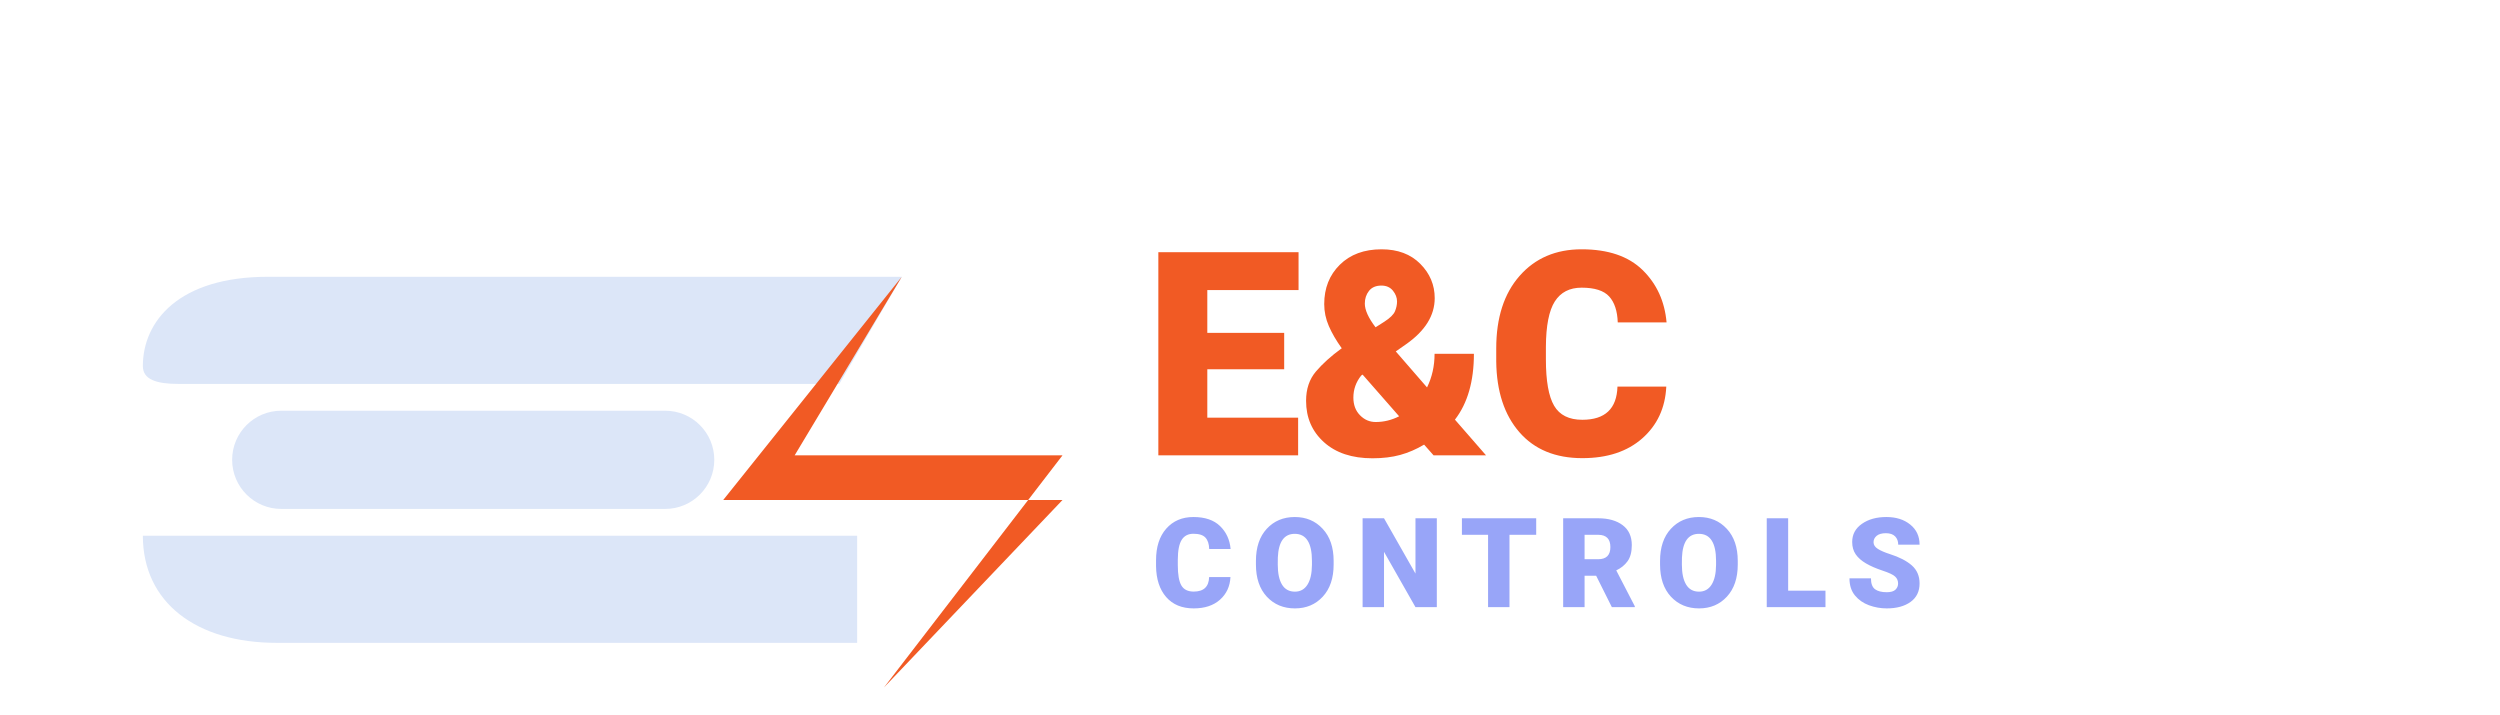
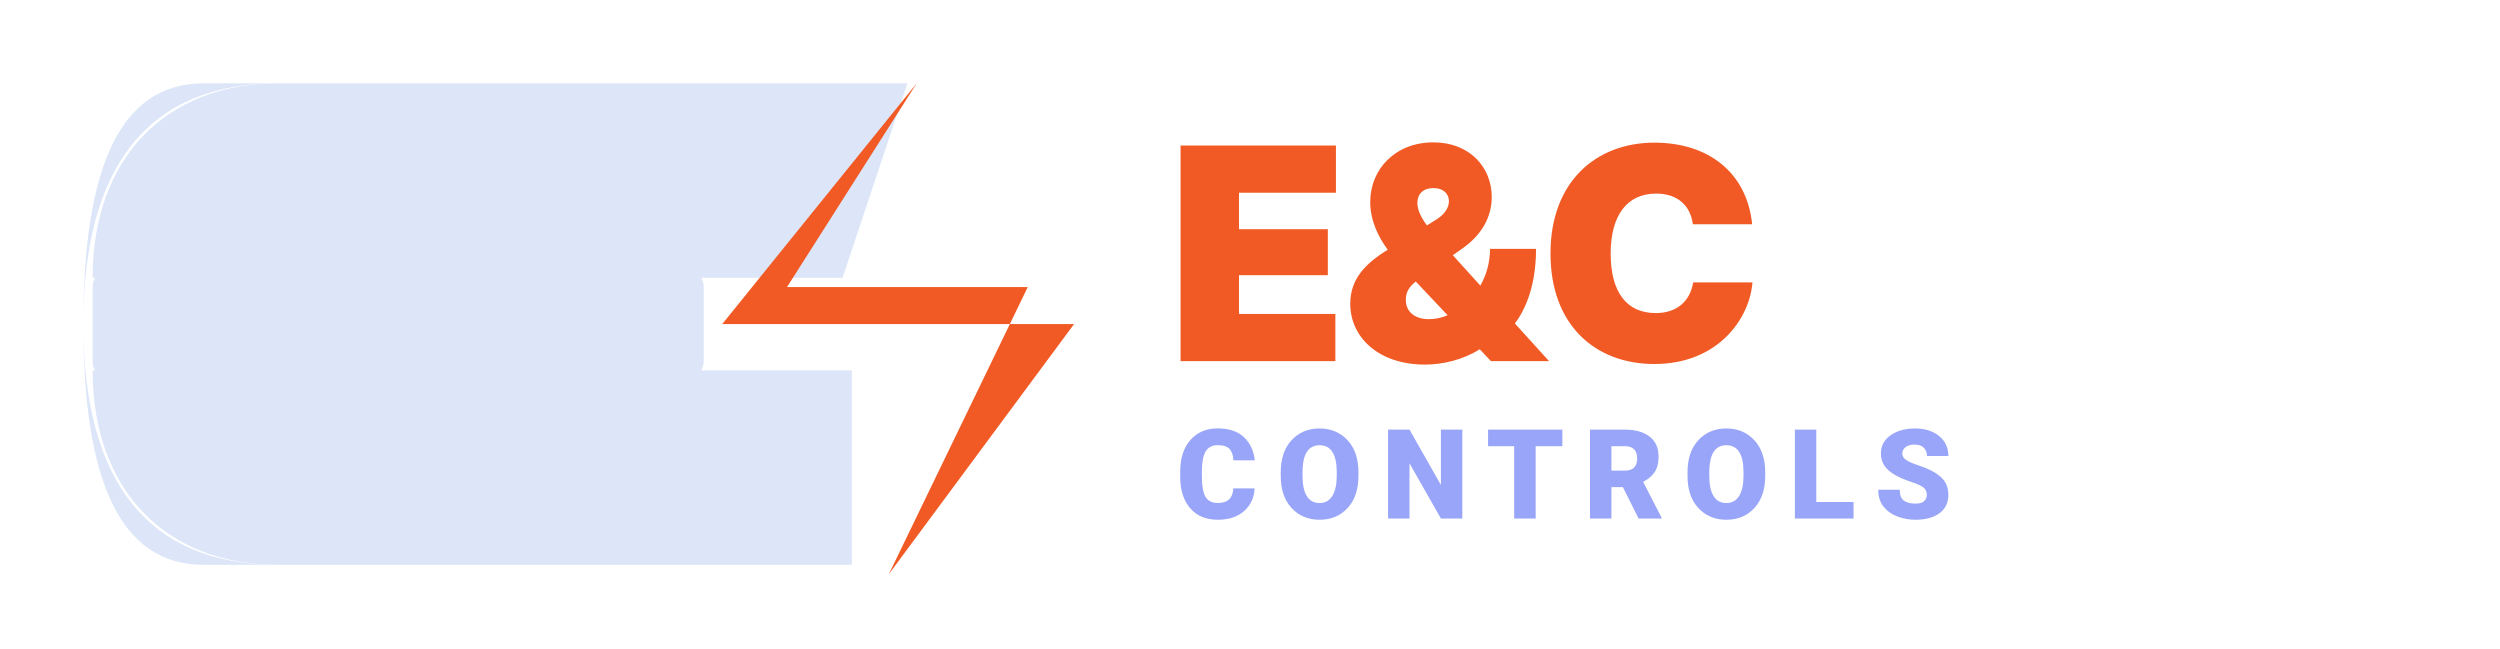
- <svg xmlns="http://www.w3.org/2000/svg" viewBox="0 0 560 160" fill="none">
+ <svg xmlns="http://www.w3.org/2000/svg" viewBox="0 0 540 140" fill="none">
  <g id="logo-mark">
-     <path d="M 60 62 C 40 62 32 72 32 82 C 32 85 35 86 40 86 H 188 L 202 62 Z" fill="#DCE6F8" />
-     <rect x="52" y="92" width="108" height="22" rx="11" fill="#DCE6F8" />
-     <path d="M 32 120 C 32 135 44 144 62 144 H 192 V 120 Z" fill="#DCE6F8" />
-     <polygon points="202,62 162,112 238,112 198,154 200,154 202,154" fill="none" />
-     <path d="M 202 62 L 162 112 H 238 L 198 154 L 204 112 H 162 Z" fill="none" />
-     <path d="M 202 62 L 162 112 H 238 L 198 154 L 238 102 H 178 Z" fill="#F15A24" />
+     <path d="M 60 18 C 36 18 20 34 20 60 H 182 L 196 18 Z" fill="#DCE6F8" />
+     <rect x="20" y="58" width="132" height="24" rx="4" fill="#DCE6F8" />
+     <path d="M 20 80 H 184 V 122 H 60 C 36 122 20 106 20 80 Z" fill="#DCE6F8" />
+     <path d="M 60 18 C 32 18 18 36 18 70 C 18 104 32 122 60 122 H 44 C 26 122 18 104 18 70 C 18 36 26 18 44 18 Z" fill="#DCE6F8" />
+     <polygon points="198,18 156,70 232,70 192,124 222,62 170,62" fill="#F15A24" />
  </g>
  <g id="logo-text">
-     <text x="256" y="102" font-family="system-ui, -apple-system, BlinkMacSystemFont, 'Segoe UI', Roboto, sans-serif" font-weight="900" font-size="64" fill="#F15A24" letter-spacing="-1">E&amp;C</text>
-     <text x="258" y="136" font-family="system-ui, -apple-system, BlinkMacSystemFont, 'Segoe UI', Roboto, sans-serif" font-weight="800" font-size="28" fill="#98A5F8" letter-spacing="4">CONTROLS</text>
+     <text x="252" y="78" font-family="'Arial Black', 'Impact', system-ui, -apple-system, sans-serif" font-weight="900" font-size="64" fill="#F15A24" letter-spacing="-1.5">E&amp;C</text>
+     <text x="254" y="112" font-family="'Segoe UI', 'Roboto', 'Helvetica Neue', system-ui, sans-serif" font-weight="800" font-size="27" fill="#98A5F8" letter-spacing="4">CONTROLS</text>
  </g>
</svg>
